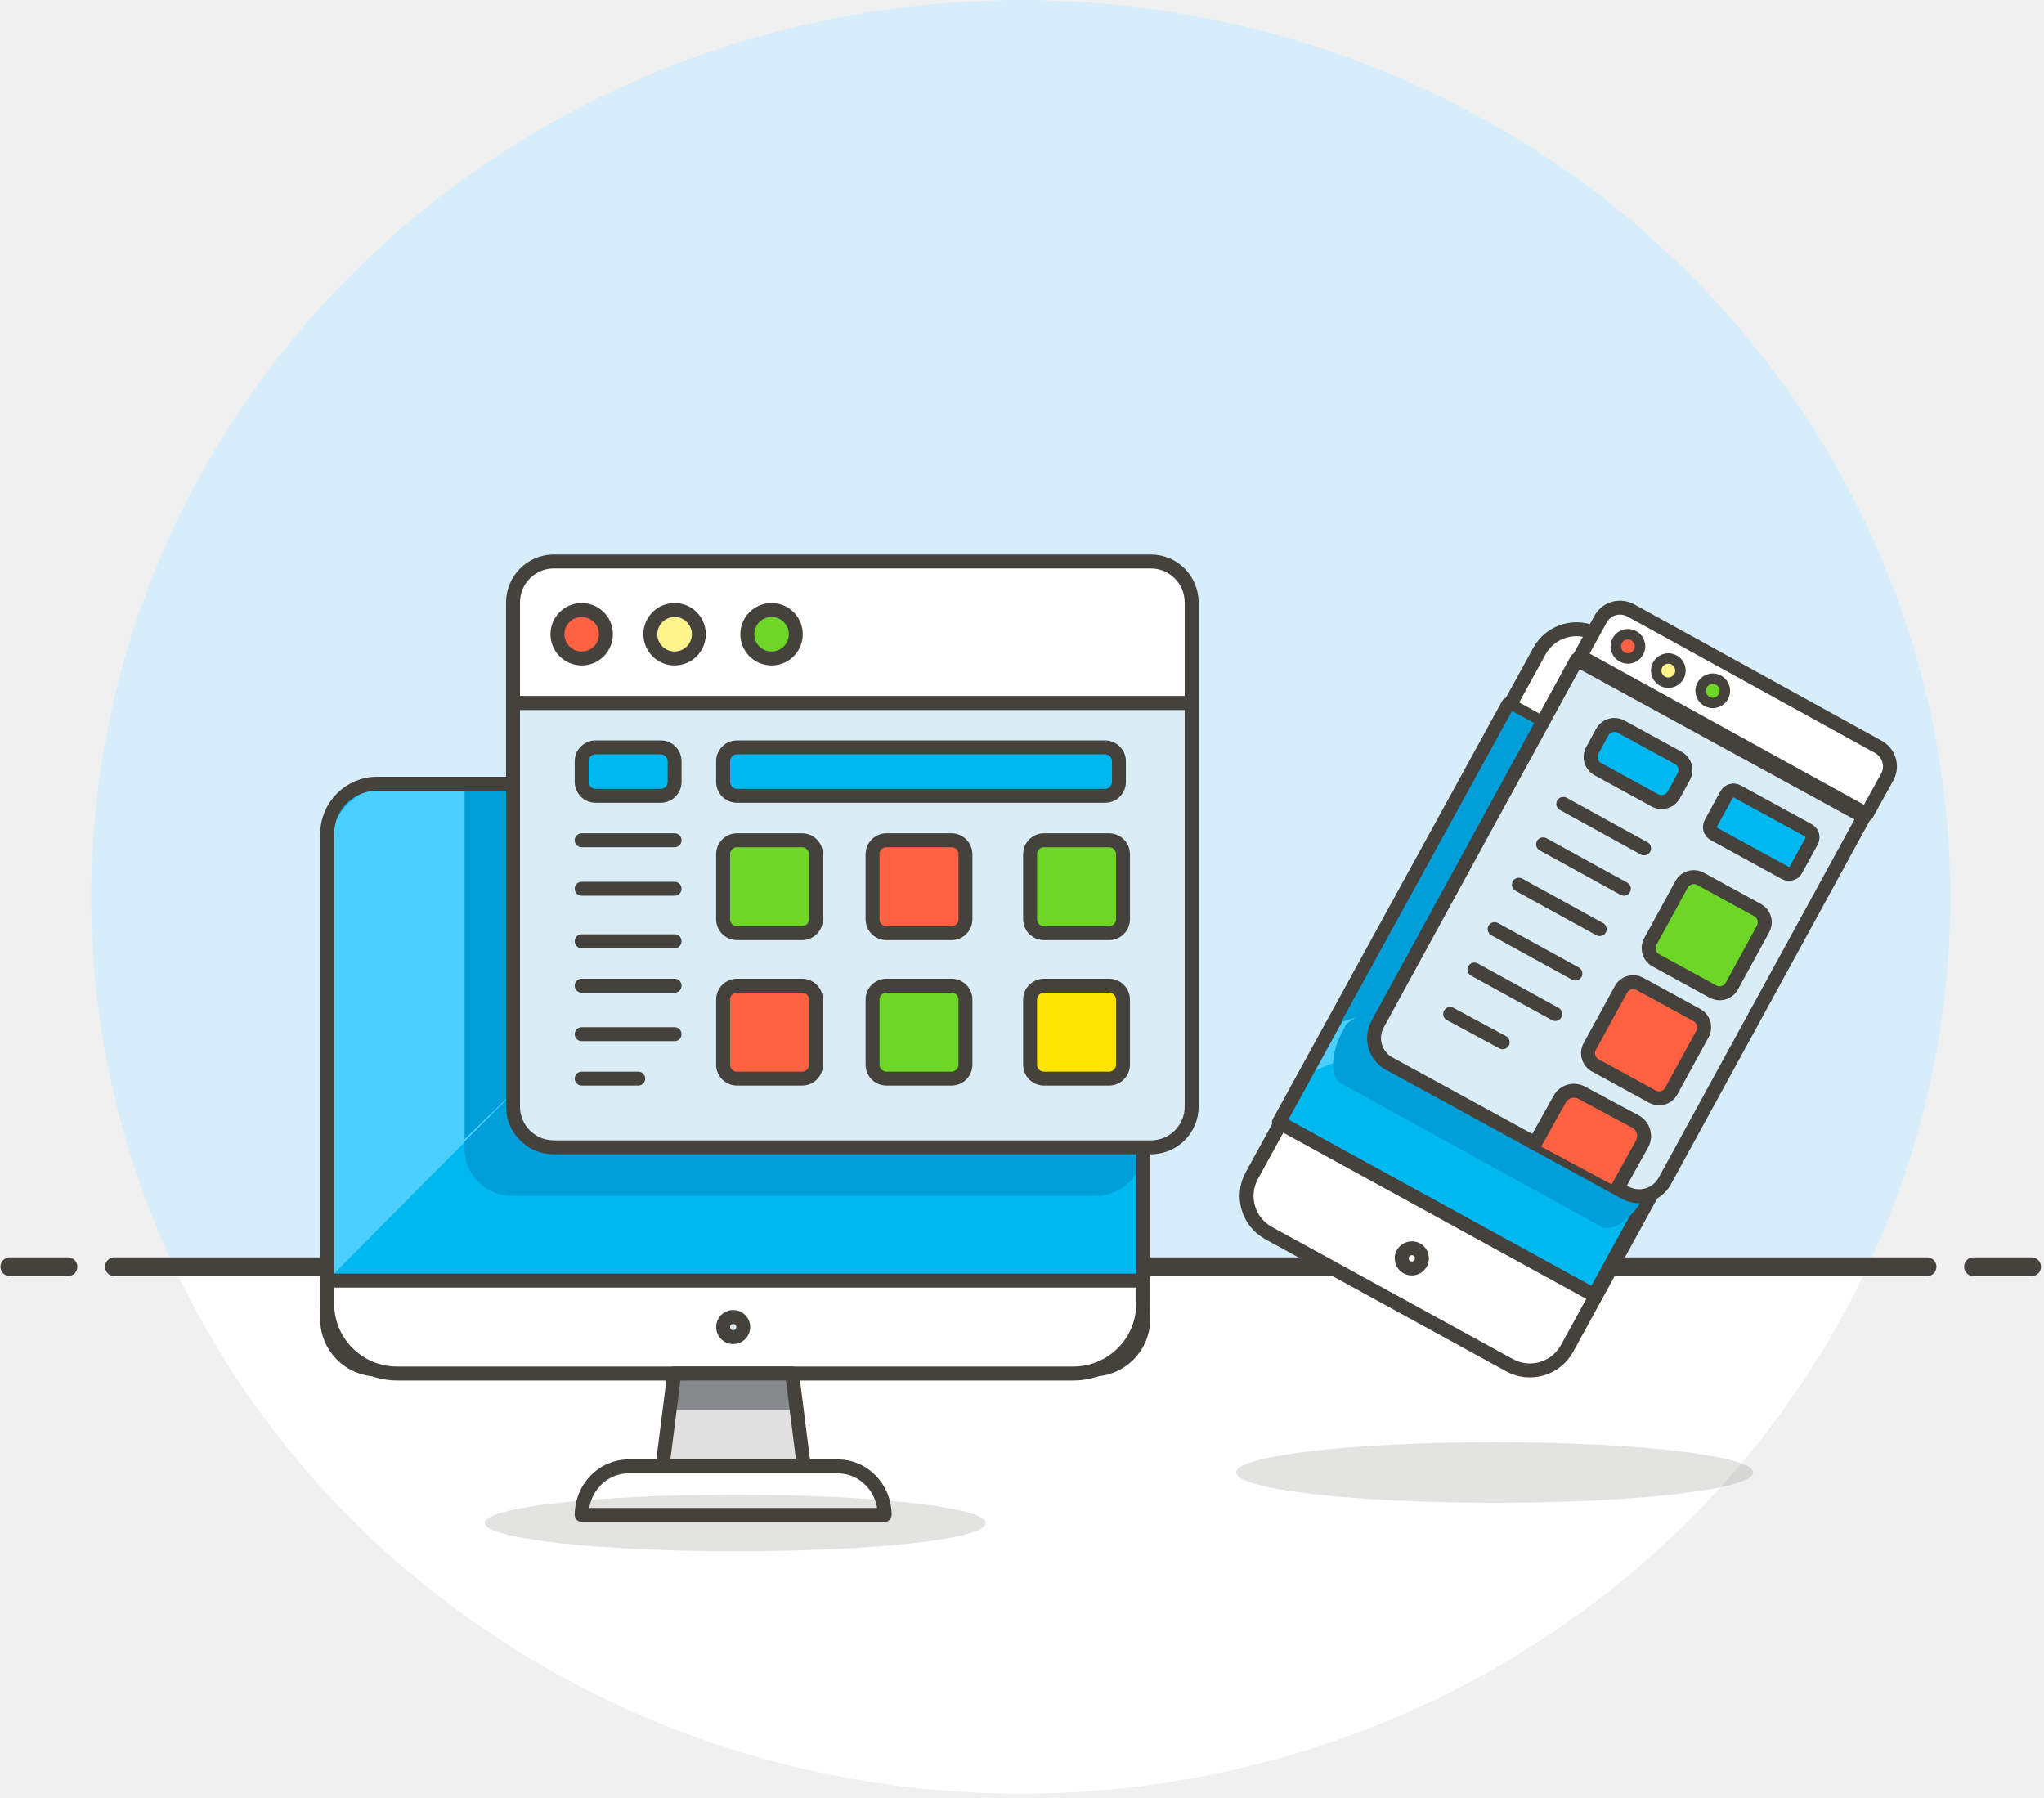
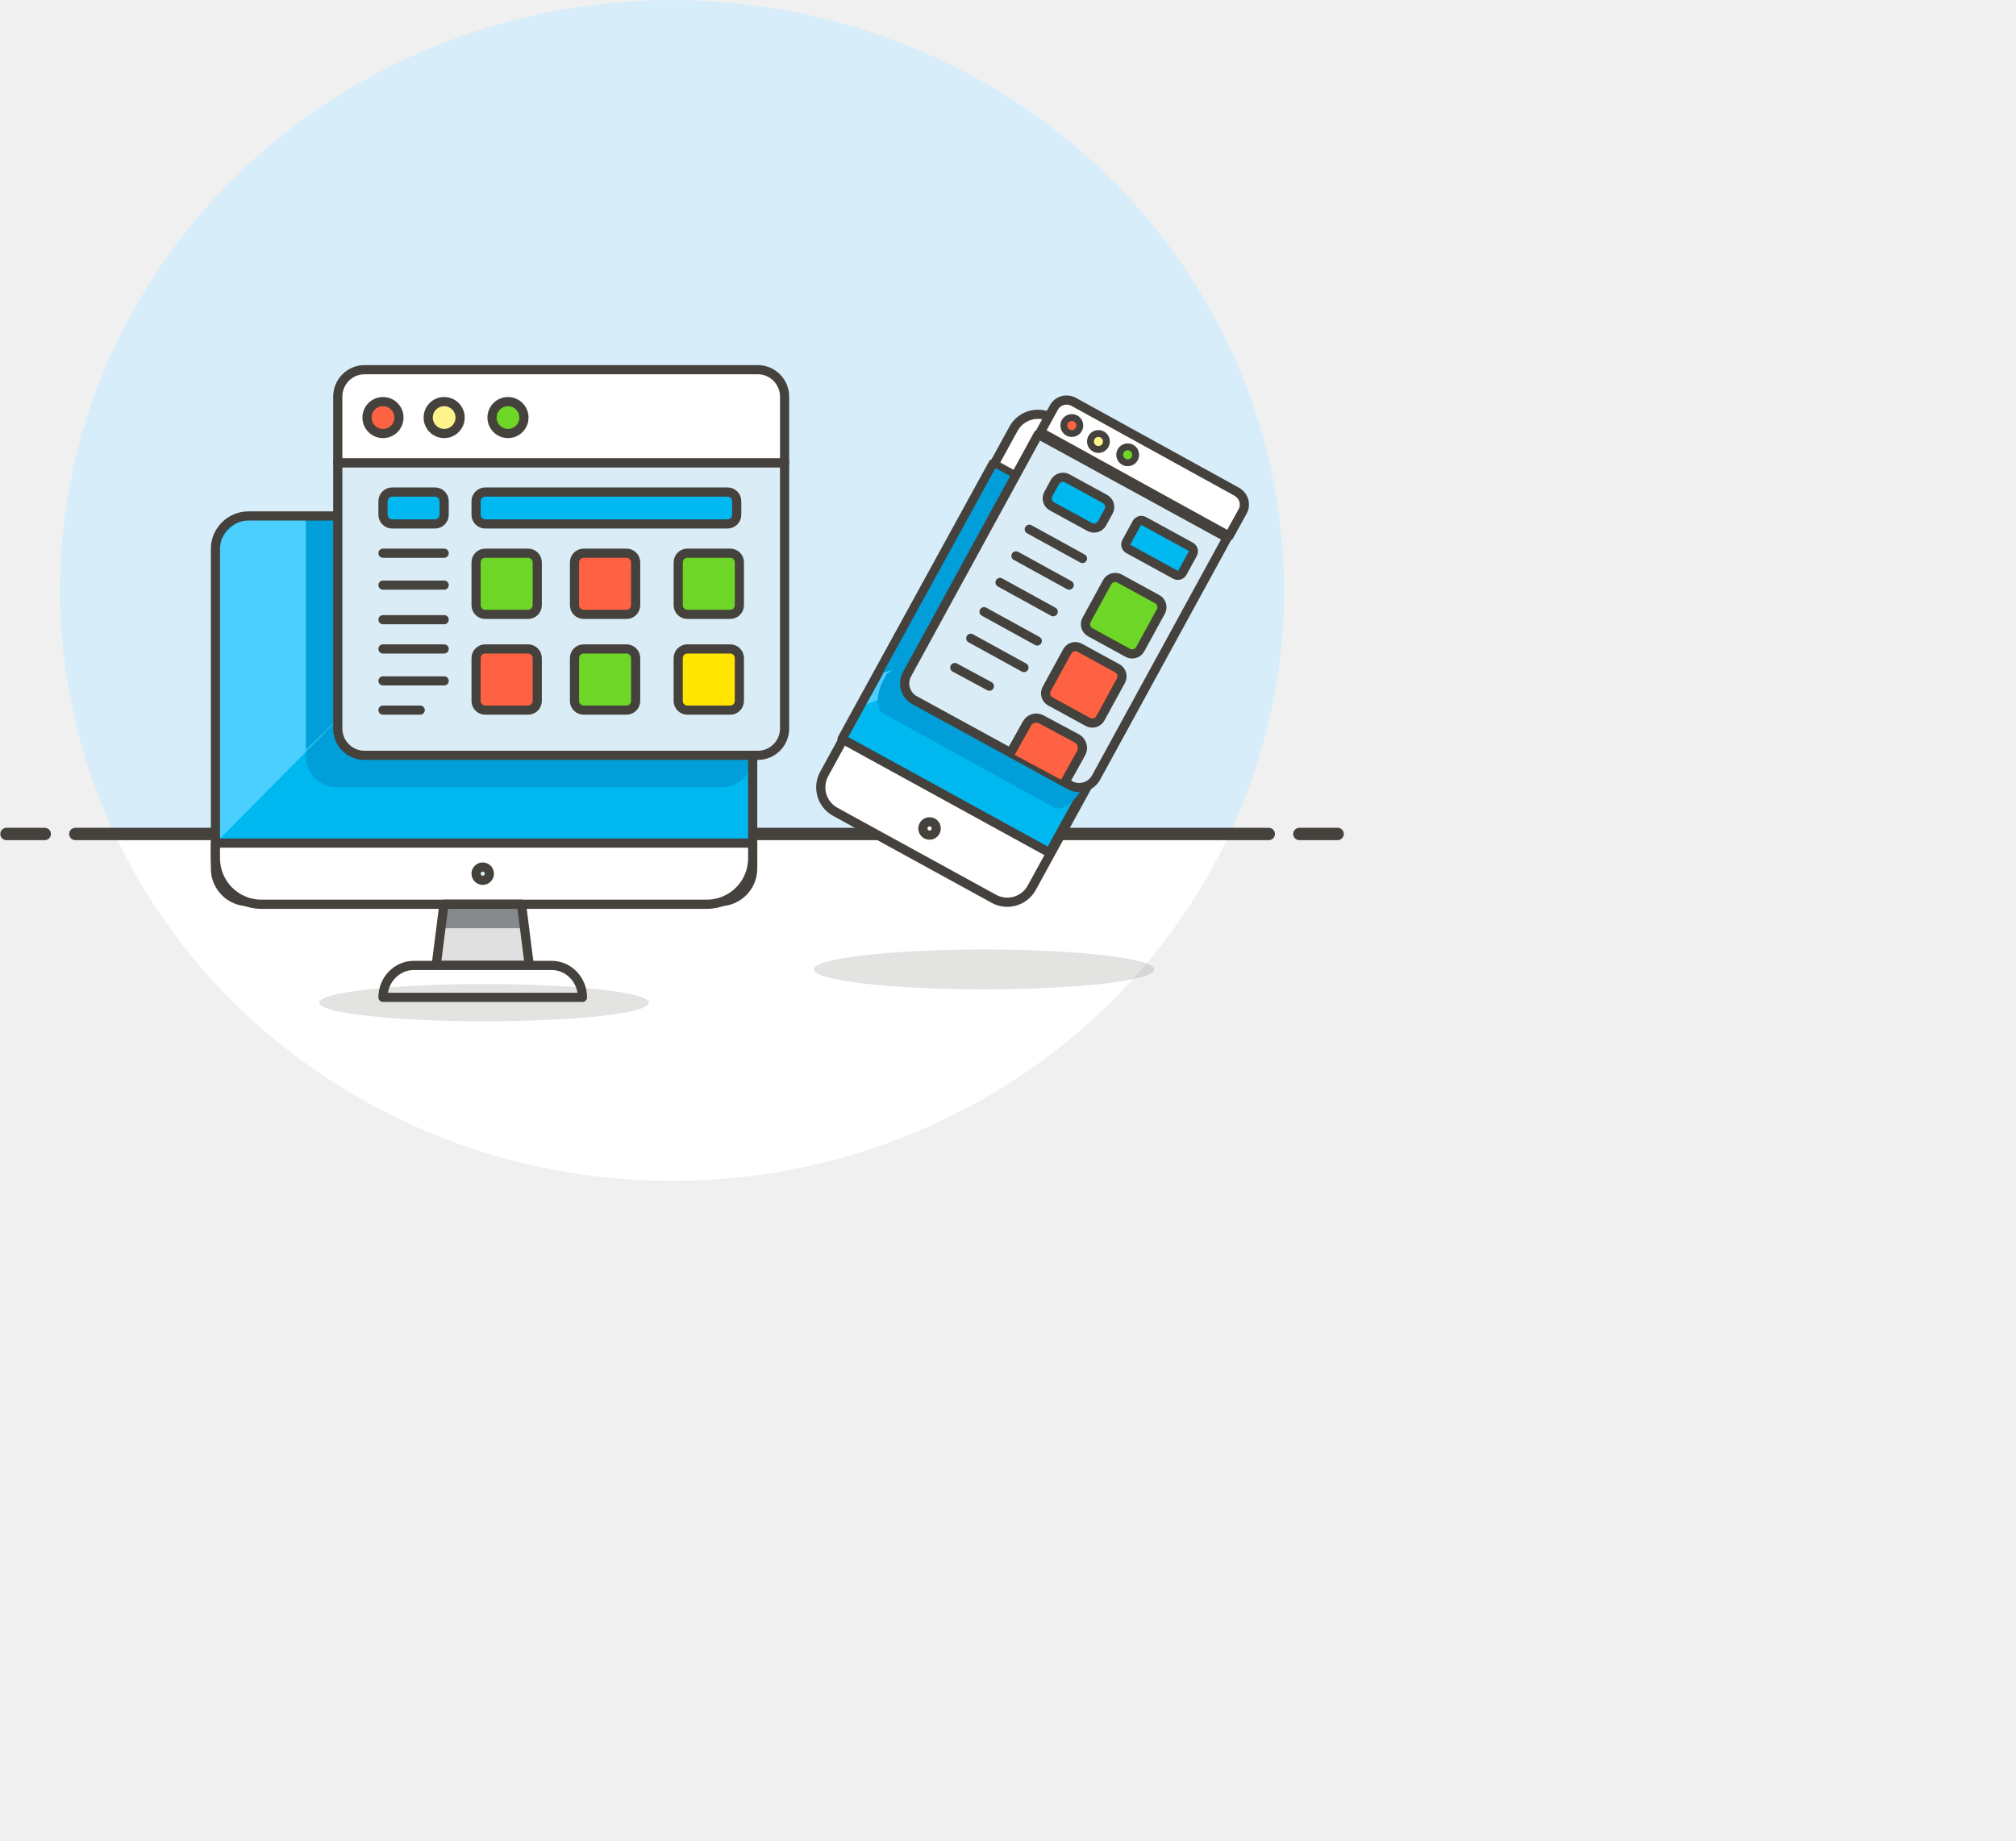
- <svg xmlns="http://www.w3.org/2000/svg" width="506px" height="445px" viewBox="0 0 506 445" version="1.1">
+ <svg xmlns="http://www.w3.org/2000/svg" id="plat" viewBox="0 0 758 692" version="1.1">
  <defs />
  <g id="Page-1" stroke="none" stroke-width="1" fill="none" fill-rule="evenodd">
    <g id="OnePage-Nuvem" transform="translate(-430, -3013)">
      <g id="Serviços" transform="translate(0, 1758)">
        <g id="Plataformas" transform="translate(432, 1255)">
          <g id="Plataformas-3">
            <g id="New_Symbol_29-3">
              <g id="New_Symbol_29">
                <path d="M480.799,221.995 C480.79,131.336 423.639,49.791 336.432,16.009 C249.226,-17.774 149.489,2.996 84.492,68.473 C19.495,133.95 2.299,230.977 41.054,313.568 L460.319,313.568 C473.845,284.805 480.828,253.58 480.799,221.995 Z" id="Shape" fill="#D7EEFA" fill-rule="nonzero" />
                <path d="M41.054,313.568 C78.321,392.987 160.322,444.011 250.686,444.011 C341.051,444.011 423.052,392.987 460.319,313.568 L41.054,313.568 Z" id="Shape" fill="#FFFFFF" fill-rule="nonzero" />
                <path d="M26.327,313.568 L475.046,313.568" id="Shape" stroke="#45413C" stroke-width="4.641" stroke-linecap="round" stroke-linejoin="round" />
                <path d="M0.439,313.568 L14.822,313.568" id="Shape" stroke="#45413C" stroke-width="4.641" stroke-linecap="round" stroke-linejoin="round" />
                <path d="M486.551,313.568 L500.933,313.568" id="Shape" stroke="#45413C" stroke-width="4.641" stroke-linecap="round" stroke-linejoin="round" />
              </g>
            </g>
            <rect id="Rectangle-path" fill="#00B8F0" fill-rule="nonzero" x="79" y="194" width="202" height="145" rx="12.42" />
            <path d="M201,194 L96.291,194 C86.742,194 79,201.805 79,211.433 L79,317 L201,194 Z" id="Shape" fill="#4ACFFF" fill-rule="nonzero" />
            <path d="M136.172,284.462 C129.783,284.439 124.609,279.286 124.586,272.923 L124.586,271 L113,282.538 L113,284.462 C113.023,290.825 118.197,295.977 124.586,296 L269.414,296 C275.803,295.977 280.977,290.825 281,284.462 L136.172,284.462 Z" id="Shape" fill="#009FD9" fill-rule="nonzero" />
            <polygon id="Shape" fill="#009FD9" fill-rule="nonzero" points="125 194 113 194 113 282 125 270.396" />
            <rect id="Rectangle-path" stroke="#45413C" stroke-width="3.45" stroke-linecap="round" stroke-linejoin="round" x="79" y="194" width="202" height="145" rx="12.42" />
            <path d="M263.686,340 C273.248,340 281,332.277 281,322.75 L281,317 L79,317 L79,322.75 C79,332.277 86.752,340 96.314,340 L263.686,340 Z" id="Shape" stroke="#45413C" stroke-width="3.45" fill="#FFFFFF" fill-rule="nonzero" stroke-linecap="round" stroke-linejoin="round" />
            <polygon id="Shape" fill="#E0E0E0" fill-rule="nonzero" points="197 363 162 363 164.917 340 194.083 340" />
            <polygon id="Shape" fill="#87898C" fill-rule="nonzero" points="195 349 164 349 165.086 340 193.914 340" />
            <polygon id="Shape" stroke="#45413C" stroke-width="3.45" stroke-linecap="round" stroke-linejoin="round" points="197 363 162 363 164.917 340 194.083 340" />
            <path d="M217,375 L142,375 C142.023,368.382 147.175,363.024 153.538,363 L205.462,363 C211.825,363.024 216.977,368.382 217,375 Z" id="Shape" stroke="#45413C" stroke-width="3.45" fill="#FFFFFF" fill-rule="nonzero" stroke-linecap="round" stroke-linejoin="round" />
            <path d="M125,174 L293,174 L293,273.931 C293,279.492 288.487,284 282.92,284 L135.08,284 C129.513,284 125,279.492 125,273.931 L125,174 Z" id="Shape" stroke="#45413C" stroke-width="3.45" fill="#DAEDF7" fill-rule="nonzero" stroke-linecap="round" stroke-linejoin="round" />
            <path d="M134.912,139 L282.92,139 C288.487,139 293,143.542 293,149.145 L293,174 L125,174 L125,149.145 C124.999,143.607 129.411,139.092 134.912,139 Z" id="Shape" stroke="#45413C" stroke-width="3.45" fill="#FFFFFF" fill-rule="nonzero" stroke-linecap="round" stroke-linejoin="round" />
            <circle id="Oval" stroke="#45413C" stroke-width="3.45" fill="#FF6242" fill-rule="nonzero" stroke-linecap="round" stroke-linejoin="round" cx="142" cy="157" r="6" />
            <circle id="Oval" stroke="#45413C" stroke-width="3.45" fill="#FFF48C" fill-rule="nonzero" stroke-linecap="round" stroke-linejoin="round" cx="165" cy="157" r="6" />
            <circle id="Oval" stroke="#45413C" stroke-width="3.45" fill="#6DD627" fill-rule="nonzero" stroke-linecap="round" stroke-linejoin="round" cx="189" cy="157" r="6" />
            <rect id="Rectangle-path" stroke="#45413C" stroke-width="3.45" fill="#6DD627" fill-rule="nonzero" stroke-linecap="round" stroke-linejoin="round" x="177" y="208" width="23" height="23" rx="3.45" />
            <rect id="Rectangle-path" stroke="#45413C" stroke-width="3.45" fill="#FF6242" fill-rule="nonzero" stroke-linecap="round" stroke-linejoin="round" x="214" y="208" width="23" height="23" rx="3.45" />
            <rect id="Rectangle-path" stroke="#45413C" stroke-width="3.45" fill="#6DD627" fill-rule="nonzero" stroke-linecap="round" stroke-linejoin="round" x="253" y="208" width="23" height="23" rx="3.45" />
            <rect id="Rectangle-path" stroke="#45413C" stroke-width="3.45" fill="#FF6242" fill-rule="nonzero" stroke-linecap="round" stroke-linejoin="round" x="177" y="244" width="23" height="23" rx="3.45" />
            <rect id="Rectangle-path" stroke="#45413C" stroke-width="3.45" fill="#6DD627" fill-rule="nonzero" stroke-linecap="round" stroke-linejoin="round" x="214" y="244" width="23" height="23" rx="3.45" />
            <rect id="Rectangle-path" stroke="#45413C" stroke-width="3.45" fill="#FFE500" fill-rule="nonzero" stroke-linecap="round" stroke-linejoin="round" x="253" y="244" width="23" height="23" rx="3.45" />
            <rect id="Rectangle-path" stroke="#45413C" stroke-width="3.45" fill="#00B8F0" fill-rule="nonzero" stroke-linecap="round" stroke-linejoin="round" x="142" y="185" width="23" height="12" rx="3.45" />
            <rect id="Rectangle-path" stroke="#45413C" stroke-width="3.45" fill="#00B8F0" fill-rule="nonzero" stroke-linejoin="round" x="177" y="185" width="98" height="12" rx="3.45" />
            <path d="M142,208 L165,208" id="Shape" stroke="#45413C" stroke-width="3.45" stroke-linecap="round" stroke-linejoin="round" />
            <path d="M142,220 L165,220" id="Shape" stroke="#45413C" stroke-width="3.45" stroke-linecap="round" stroke-linejoin="round" />
            <path d="M142,233 L165,233" id="Shape" stroke="#45413C" stroke-width="3.45" stroke-linecap="round" stroke-linejoin="round" />
            <path d="M142,244 L165,244" id="Shape" stroke="#45413C" stroke-width="3.45" stroke-linecap="round" stroke-linejoin="round" />
            <path d="M142,256 L165,256" id="Shape" stroke="#45413C" stroke-width="3.45" stroke-linecap="round" stroke-linejoin="round" />
            <path d="M142,267 L156,267" id="Shape" stroke="#45413C" stroke-width="3.45" stroke-linecap="round" stroke-linejoin="round" />
            <circle id="Oval" stroke="#45413C" stroke-width="3.45" fill="#DAEDF7" fill-rule="nonzero" stroke-linecap="round" stroke-linejoin="round" cx="179.5" cy="328.5" r="2.5" />
            <path d="M242,376.98 C242,381.061 214.236,384 180,384 C145.764,384 118,380.857 118,376.98 C118,373.102 145.764,370 180,370 C214.236,370 242,373.143 242,376.98 Z" id="Shape" fill="#45413C" fill-rule="nonzero" opacity="0.15" />
            <path d="M432,364.5 C432,368.644 403.342,372 368,372 C332.658,372 304,368.644 304,364.5 C304,360.356 332.658,357 368,357 C403.342,357 432,360.356 432,364.5 Z" id="Shape" fill="#45413C" fill-rule="nonzero" opacity="0.15" />
            <rect id="Rectangle-path" stroke="#45413C" stroke-width="3.45" fill="#FFFFFF" fill-rule="nonzero" stroke-linecap="round" stroke-linejoin="round" transform="translate(382.5, 247.5) rotate(-61.26) translate(-382.5, -247.5) " x="298" y="203" width="169" height="89" rx="10.488" />
            <rect id="Rectangle-path" fill="#00B8F0" fill-rule="nonzero" transform="translate(382, 247.5) rotate(-61.25) translate(-382, -247.5) " x="323" y="203" width="118" height="89" />
            <polygon id="Shape" fill="#4ACFFF" fill-rule="nonzero" points="321 266 447 215.178 371.652 174" />
            <rect id="Rectangle-path" stroke="#45413C" stroke-width="3.45" stroke-linecap="round" stroke-linejoin="round" transform="translate(382, 247.5) rotate(-61.25) translate(-382, -247.5) " x="323" y="203" width="118" height="89" />
            <path d="M428,190 L430.64,191.48" id="Shape" stroke="#45413C" stroke-width="3.45" stroke-linecap="round" stroke-linejoin="round" />
            <path d="M402,176 L420,186" id="Shape" stroke="#45413C" stroke-width="3.45" stroke-linecap="round" stroke-linejoin="round" />
            <path d="M350,311.459 C350.016,312.478 349.413,313.404 348.475,313.802 C347.538,314.199 346.453,313.988 345.732,313.268 C345.012,312.547 344.801,311.462 345.198,310.525 C345.596,309.587 346.522,308.984 347.541,309 C348.899,309 350,310.101 350,311.459 Z" id="Shape" stroke="#45413C" stroke-width="3.45" fill="#FFFFFF" fill-rule="nonzero" stroke-linejoin="round" />
            <path d="M340.708,260.805 C337.895,259.24 338.063,253.36 341.128,247.692 L342.052,246 L331.344,253.403 L330.42,255.137 C327.355,260.763 327.187,266.643 330,268.208 L394.292,303.614 C397.147,305.179 401.934,301.838 405,296.211 L340.708,260.805 Z" id="Shape" fill="#009FD9" fill-rule="nonzero" />
            <polygon id="Shape" fill="#009FD9" fill-rule="nonzero" points="382 181.242 372.308 176 330 253 345.297 248.135" />
            <path d="M357.042,176 L438,176 L438,278.784 C438,282.769 434.781,286 430.811,286 L364.189,286 C360.219,286 357,282.769 357,278.784 L357,176 L357.042,176 Z" id="Shape" stroke="#45413C" stroke-width="3.45" fill="#DAEDF7" fill-rule="nonzero" stroke-linecap="round" stroke-linejoin="round" transform="translate(397.5, 231) rotate(28.67) translate(-397.5, -231) " />
            <rect id="Rectangle-path" stroke="#45413C" stroke-width="3.45" fill="#6DD627" fill-rule="nonzero" stroke-linecap="round" stroke-linejoin="round" transform="translate(420.5, 231.5) rotate(28.67) translate(-420.5, -231.5) " x="409" y="220" width="23" height="23" rx="3.45" />
            <rect id="Rectangle-path" stroke="#45413C" stroke-width="3.45" fill="#FF6242" fill-rule="nonzero" stroke-linecap="round" stroke-linejoin="round" transform="translate(405.5, 257.5) rotate(28.67) translate(-405.5, -257.5) " x="394" y="246" width="23" height="23" rx="3.45" />
            <path d="M378,283.007 L384.124,272.056 C384.625,271.139 385.478,270.457 386.493,270.161 C387.508,269.865 388.602,269.98 389.531,270.48 L403.005,277.698 C404.848,278.822 405.523,281.136 404.567,283.049 L398.485,294" id="Shape" stroke="#45413C" stroke-width="3.45" fill="#FF6242" fill-rule="nonzero" stroke-linecap="round" stroke-linejoin="round" />
            <rect id="Rectangle-path" stroke="#45413C" stroke-width="3.45" fill="#00B8F0" fill-rule="nonzero" stroke-linecap="round" stroke-linejoin="round" transform="translate(403.5, 189) rotate(28.67) translate(-403.5, -189) " x="392" y="183" width="23" height="12" rx="3.45" />
            <rect id="Rectangle-path" stroke="#45413C" stroke-width="3.45" fill="#00B8F0" fill-rule="nonzero" stroke-linejoin="round" transform="translate(434, 206) rotate(28.67) translate(-434, -206) " x="422" y="200" width="24" height="12" rx="1.966" />
            <path d="M385,199 L405,210" id="Shape" stroke="#45413C" stroke-width="3.45" stroke-linecap="round" stroke-linejoin="round" />
            <path d="M380,209 L400,220" id="Shape" stroke="#45413C" stroke-width="3.45" stroke-linecap="round" stroke-linejoin="round" />
            <path d="M374,219 L394,230" id="Shape" stroke="#45413C" stroke-width="3.45" stroke-linecap="round" stroke-linejoin="round" />
            <path d="M368,230 L388,241" id="Shape" stroke="#45413C" stroke-width="3.45" stroke-linecap="round" stroke-linejoin="round" />
            <path d="M363,240 L383,251" id="Shape" stroke="#45413C" stroke-width="3.45" stroke-linecap="round" stroke-linejoin="round" />
            <path d="M357,251 L370,258" id="Shape" stroke="#45413C" stroke-width="3.45" stroke-linecap="round" stroke-linejoin="round" />
            <path d="M393.559,167 L463.441,167 C466.447,166.999 468.91,169.331 469,172.265 L469,183 L388,183 L388,172.265 C388.09,169.331 390.553,166.999 393.559,167 Z" id="Shape" stroke="#45413C" stroke-width="3.45" fill="#FFFFFF" fill-rule="nonzero" stroke-linecap="round" stroke-linejoin="round" transform="translate(428.5, 175) rotate(28.86) translate(-428.5, -175) " />
            <circle id="Oval" stroke="#45413C" stroke-width="2.587" fill="#FF6242" fill-rule="nonzero" stroke-linecap="round" stroke-linejoin="round" cx="401" cy="160" r="3" />
            <circle id="Oval" stroke="#45413C" stroke-width="2.587" fill="#FFF48C" fill-rule="nonzero" stroke-linecap="round" stroke-linejoin="round" cx="411" cy="166" r="3" />
            <circle id="Oval" stroke="#45413C" stroke-width="2.587" fill="#6DD627" fill-rule="nonzero" stroke-linecap="round" stroke-linejoin="round" cx="422" cy="171" r="3" />
          </g>
        </g>
      </g>
    </g>
  </g>
</svg>
